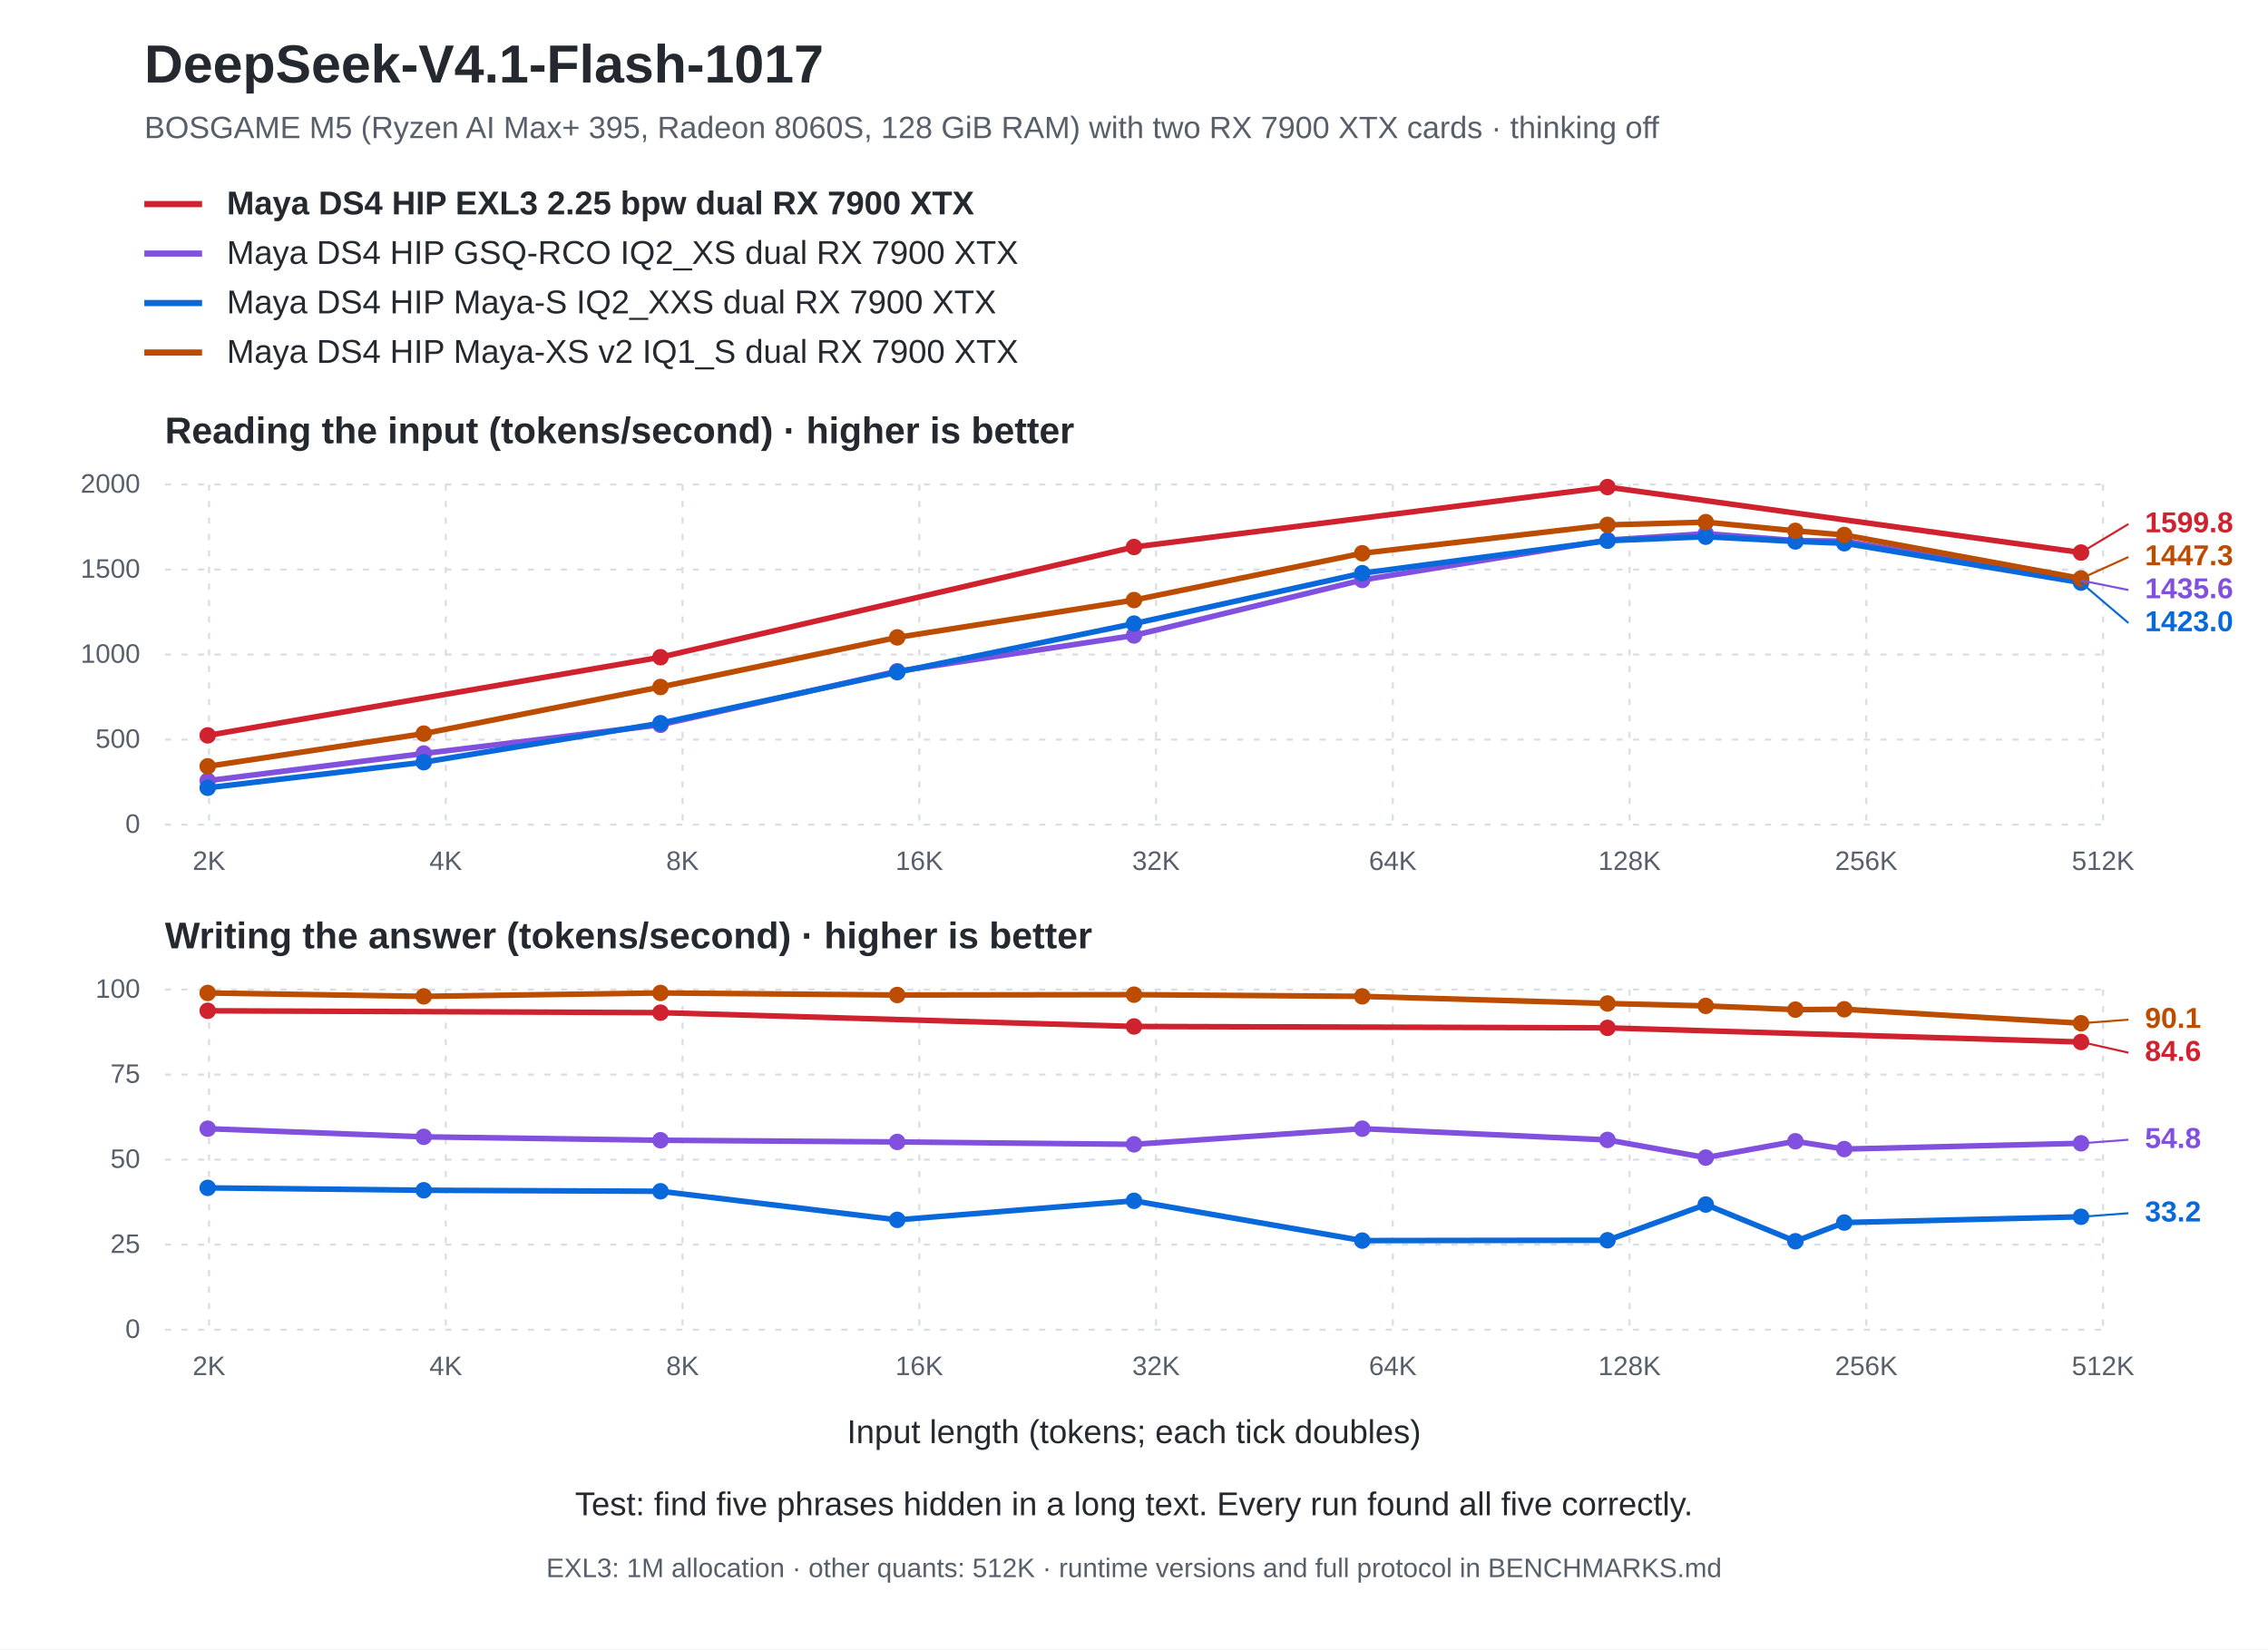
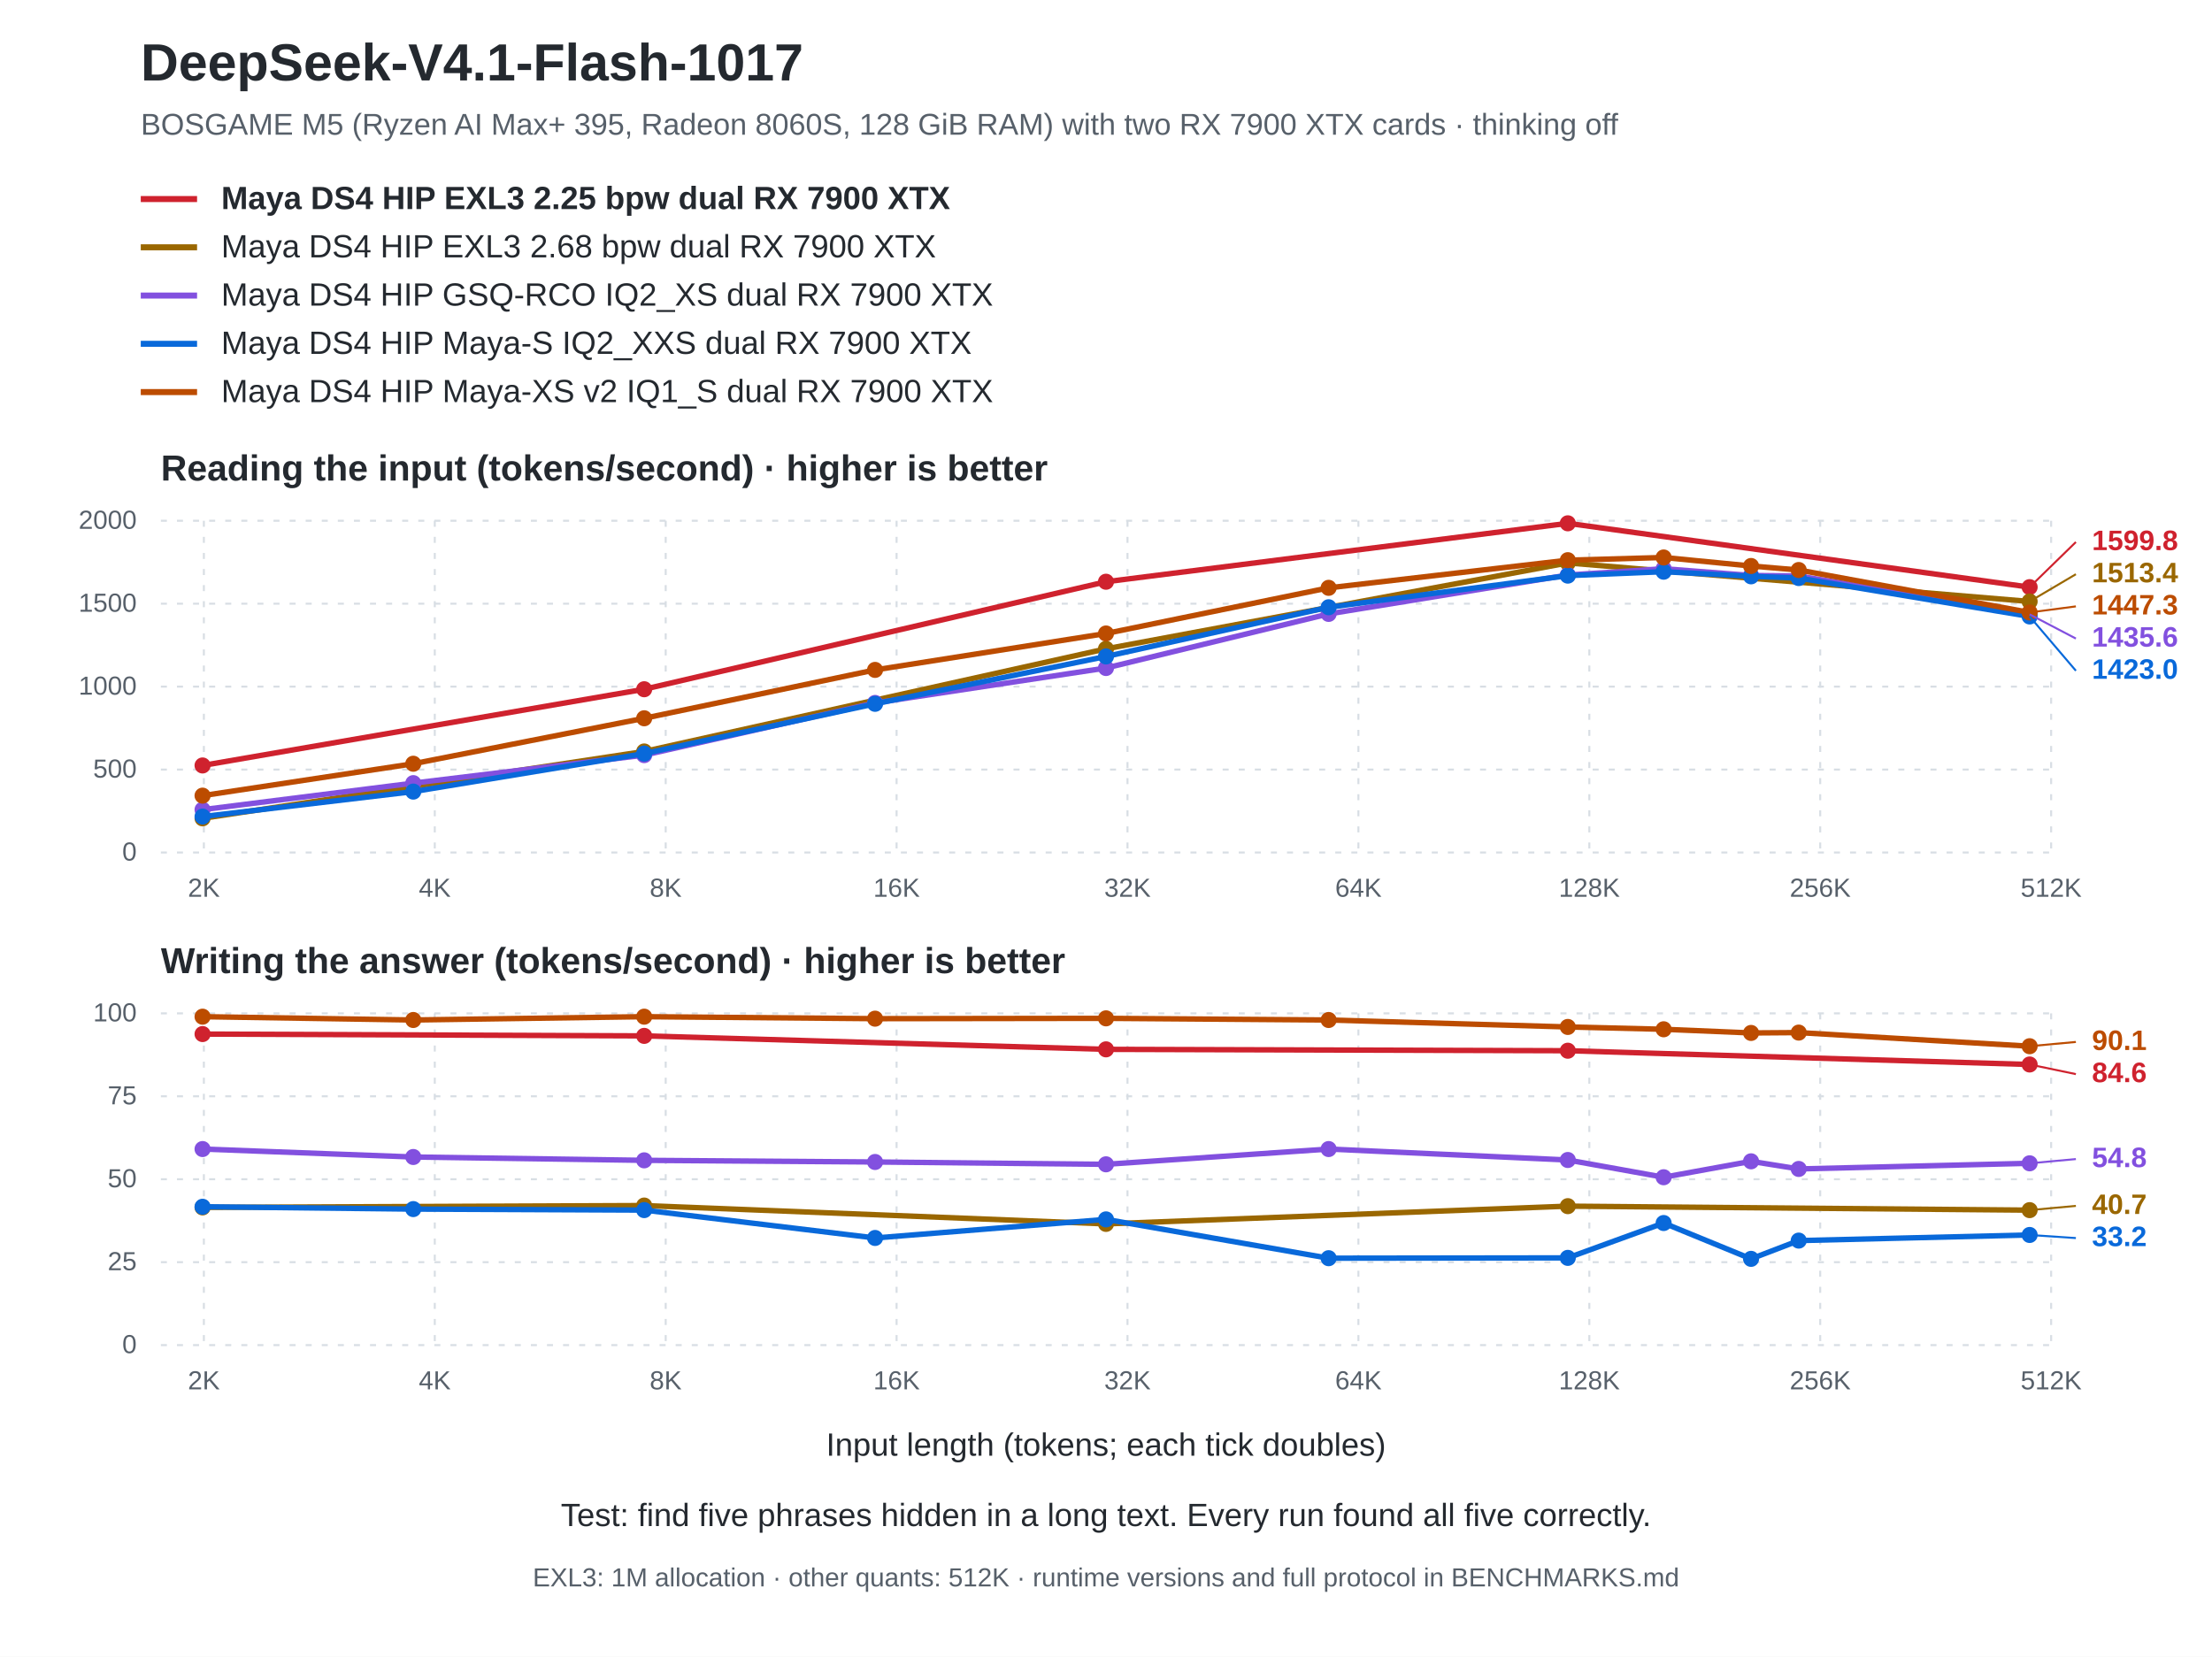
- <svg xmlns="http://www.w3.org/2000/svg" viewBox="0 0 1100 800" role="img" aria-labelledby="title desc">
+ <svg xmlns="http://www.w3.org/2000/svg" viewBox="0 0 1100 824" role="img" aria-labelledby="title desc">
  <style>text{font-family:Arial,sans-serif;fill:#24292f}.title{font-size:26px;font-weight:700}.sub{font-size:15px;fill:#57606a}.label{font-size:16px}.tick{font-size:13px;fill:#57606a}.panel{font-size:18px;font-weight:700}.grid{stroke:#d8dee4;stroke-dasharray:3 5}.value{font-size:14px;font-weight:700}</style>
-   <rect width="1100" height="800" fill="white" />
+   <rect width="1100" height="824" fill="white" />
  <text x="70" y="40" class="title">DeepSeek-V4.1-Flash-1017</text>
  <text x="70" y="67" class="sub">BOSGAME M5 (Ryzen AI Max+ 395, Radeon 8060S, 128 GiB RAM) with two RX 7900 XTX cards · thinking off</text>
  <line x1="70" y1="99" x2="98" y2="99" stroke="#cf222e" stroke-width="3" />
  <text x="110" y="104" class="label" style="font-weight:700">Maya DS4 HIP EXL3 2.25 bpw dual RX 7900 XTX</text>
-   <line x1="70" y1="123" x2="98" y2="123" stroke="#8250df" stroke-width="3" />
-   <text x="110" y="128" class="label" style="font-weight:400">Maya DS4 HIP GSQ-RCO IQ2_XS dual RX 7900 XTX</text>
-   <line x1="70" y1="147" x2="98" y2="147" stroke="#0969da" stroke-width="3" />
-   <text x="110" y="152" class="label" style="font-weight:400">Maya DS4 HIP Maya-S IQ2_XXS dual RX 7900 XTX</text>
-   <line x1="70" y1="171" x2="98" y2="171" stroke="#bc4c00" stroke-width="3" />
-   <text x="110" y="176" class="label" style="font-weight:400">Maya DS4 HIP Maya-XS v2 IQ1_S dual RX 7900 XTX</text>
-   <text x="80" y="215" class="panel">Reading the input (tokens/second) · higher is better</text>
-   <line class="grid" x1="80" y1="400.00" x2="1020" y2="400.00" />
-   <text class="tick" x="68" y="404.00" text-anchor="end">0</text>
-   <line class="grid" x1="80" y1="358.75" x2="1020" y2="358.75" />
-   <text class="tick" x="68" y="362.75" text-anchor="end">500</text>
-   <line class="grid" x1="80" y1="317.50" x2="1020" y2="317.50" />
-   <text class="tick" x="68" y="321.50" text-anchor="end">1000</text>
-   <line class="grid" x1="80" y1="276.25" x2="1020" y2="276.25" />
-   <text class="tick" x="68" y="280.25" text-anchor="end">1500</text>
-   <line class="grid" x1="80" y1="235.00" x2="1020" y2="235.00" />
-   <text class="tick" x="68" y="239.00" text-anchor="end">2000</text>
-   <line class="grid" x1="101.38" y1="235" x2="101.38" y2="400" />
-   <text class="tick" x="101.38" y="422" text-anchor="middle">2K</text>
-   <line class="grid" x1="216.21" y1="235" x2="216.21" y2="400" />
-   <text class="tick" x="216.21" y="422" text-anchor="middle">4K</text>
-   <line class="grid" x1="331.04" y1="235" x2="331.04" y2="400" />
-   <text class="tick" x="331.04" y="422" text-anchor="middle">8K</text>
-   <line class="grid" x1="445.86" y1="235" x2="445.86" y2="400" />
-   <text class="tick" x="445.86" y="422" text-anchor="middle">16K</text>
-   <line class="grid" x1="560.69" y1="235" x2="560.69" y2="400" />
-   <text class="tick" x="560.69" y="422" text-anchor="middle">32K</text>
-   <line class="grid" x1="675.52" y1="235" x2="675.52" y2="400" />
-   <text class="tick" x="675.52" y="422" text-anchor="middle">64K</text>
-   <line class="grid" x1="790.35" y1="235" x2="790.35" y2="400" />
-   <text class="tick" x="790.35" y="422" text-anchor="middle">128K</text>
-   <line class="grid" x1="905.17" y1="235" x2="905.17" y2="400" />
-   <text class="tick" x="905.17" y="422" text-anchor="middle">256K</text>
-   <line class="grid" x1="1020.00" y1="235" x2="1020.00" y2="400" />
-   <text class="tick" x="1020.00" y="422" text-anchor="middle">512K</text>
-   <path d="M100.73 356.71 L320.35 318.80 L550.00 265.33 L779.65 236.27 L1009.31 268.02" fill="none" stroke="#cf222e" stroke-width="2.7" />
-   <circle cx="100.73" cy="356.71" r="4" fill="#cf222e" />
-   <circle cx="320.35" cy="318.80" r="4" fill="#cf222e" />
-   <circle cx="550.00" cy="265.33" r="4" fill="#cf222e" />
-   <circle cx="779.65" cy="236.27" r="4" fill="#cf222e" />
-   <circle cx="1009.31" cy="268.02" r="4" fill="#cf222e" />
-   <path d="M100.73 378.69 L205.52 365.50 L320.35 351.57 L435.16 325.61 L550.00 308.24 L660.71 281.33 L779.65 261.99 L827.31 258.86 L870.78 262.21 L894.48 262.47 L1009.31 281.56" fill="none" stroke="#8250df" stroke-width="2.7" />
-   <circle cx="100.73" cy="378.69" r="4" fill="#8250df" />
-   <circle cx="205.52" cy="365.50" r="4" fill="#8250df" />
-   <circle cx="320.35" cy="351.57" r="4" fill="#8250df" />
-   <circle cx="435.16" cy="325.61" r="4" fill="#8250df" />
-   <circle cx="550.00" cy="308.24" r="4" fill="#8250df" />
-   <circle cx="660.71" cy="281.33" r="4" fill="#8250df" />
-   <circle cx="779.65" cy="261.99" r="4" fill="#8250df" />
-   <circle cx="827.31" cy="258.86" r="4" fill="#8250df" />
-   <circle cx="870.78" cy="262.21" r="4" fill="#8250df" />
-   <circle cx="894.48" cy="262.47" r="4" fill="#8250df" />
-   <circle cx="1009.31" cy="281.56" r="4" fill="#8250df" />
-   <path d="M100.73 382.13 L205.52 369.71 L320.35 350.80 L435.16 326.05 L550.00 302.49 L660.71 278.02 L779.65 262.29 L827.31 260.34 L870.78 262.64 L894.48 263.50 L1009.31 282.60" fill="none" stroke="#0969da" stroke-width="2.7" />
-   <circle cx="100.73" cy="382.13" r="4" fill="#0969da" />
-   <circle cx="205.52" cy="369.71" r="4" fill="#0969da" />
-   <circle cx="320.35" cy="350.80" r="4" fill="#0969da" />
-   <circle cx="435.16" cy="326.05" r="4" fill="#0969da" />
-   <circle cx="550.00" cy="302.49" r="4" fill="#0969da" />
-   <circle cx="660.71" cy="278.02" r="4" fill="#0969da" />
-   <circle cx="779.65" cy="262.29" r="4" fill="#0969da" />
-   <circle cx="827.31" cy="260.34" r="4" fill="#0969da" />
-   <circle cx="870.78" cy="262.64" r="4" fill="#0969da" />
-   <circle cx="894.48" cy="263.50" r="4" fill="#0969da" />
-   <circle cx="1009.31" cy="282.60" r="4" fill="#0969da" />
-   <path d="M100.73 371.72 L205.52 355.85 L320.35 333.24 L435.16 309.18 L550.00 291.07 L660.71 268.36 L779.65 254.61 L827.31 253.27 L870.78 257.50 L894.48 259.50 L1009.31 280.60" fill="none" stroke="#bc4c00" stroke-width="2.7" />
-   <circle cx="100.73" cy="371.72" r="4" fill="#bc4c00" />
-   <circle cx="205.52" cy="355.85" r="4" fill="#bc4c00" />
-   <circle cx="320.35" cy="333.24" r="4" fill="#bc4c00" />
-   <circle cx="435.16" cy="309.18" r="4" fill="#bc4c00" />
-   <circle cx="550.00" cy="291.07" r="4" fill="#bc4c00" />
-   <circle cx="660.71" cy="268.36" r="4" fill="#bc4c00" />
-   <circle cx="779.65" cy="254.61" r="4" fill="#bc4c00" />
-   <circle cx="827.31" cy="253.27" r="4" fill="#bc4c00" />
-   <circle cx="870.78" cy="257.50" r="4" fill="#bc4c00" />
-   <circle cx="894.48" cy="259.50" r="4" fill="#bc4c00" />
-   <circle cx="1009.31" cy="280.60" r="4" fill="#bc4c00" />
-   <line x1="1009.31" y1="268.02" x2="1032.31" y2="254.19" stroke="#cf222e" stroke-width="1" />
-   <text class="value" x="1040.31" y="258.19" text-anchor="start" style="fill:#cf222e">1599.8</text>
-   <line x1="1009.31" y1="280.60" x2="1032.31" y2="270.19" stroke="#bc4c00" stroke-width="1" />
-   <text class="value" x="1040.31" y="274.19" text-anchor="start" style="fill:#bc4c00">1447.3</text>
-   <line x1="1009.31" y1="281.56" x2="1032.31" y2="286.19" stroke="#8250df" stroke-width="1" />
-   <text class="value" x="1040.31" y="290.19" text-anchor="start" style="fill:#8250df">1435.6</text>
-   <line x1="1009.31" y1="282.60" x2="1032.31" y2="302.19" stroke="#0969da" stroke-width="1" />
-   <text class="value" x="1040.31" y="306.19" text-anchor="start" style="fill:#0969da">1423.0</text>
-   <text x="80" y="460" class="panel">Writing the answer (tokens/second) · higher is better</text>
-   <line class="grid" x1="80" y1="645.00" x2="1020" y2="645.00" />
-   <text class="tick" x="68" y="649.00" text-anchor="end">0</text>
-   <line class="grid" x1="80" y1="603.75" x2="1020" y2="603.75" />
-   <text class="tick" x="68" y="607.75" text-anchor="end">25</text>
-   <line class="grid" x1="80" y1="562.50" x2="1020" y2="562.50" />
-   <text class="tick" x="68" y="566.50" text-anchor="end">50</text>
-   <line class="grid" x1="80" y1="521.25" x2="1020" y2="521.25" />
-   <text class="tick" x="68" y="525.25" text-anchor="end">75</text>
-   <line class="grid" x1="80" y1="480.00" x2="1020" y2="480.00" />
-   <text class="tick" x="68" y="484.00" text-anchor="end">100</text>
-   <line class="grid" x1="101.38" y1="480" x2="101.38" y2="645" />
-   <text class="tick" x="101.38" y="667" text-anchor="middle">2K</text>
-   <line class="grid" x1="216.21" y1="480" x2="216.21" y2="645" />
-   <text class="tick" x="216.21" y="667" text-anchor="middle">4K</text>
-   <line class="grid" x1="331.04" y1="480" x2="331.04" y2="645" />
-   <text class="tick" x="331.04" y="667" text-anchor="middle">8K</text>
-   <line class="grid" x1="445.86" y1="480" x2="445.86" y2="645" />
-   <text class="tick" x="445.86" y="667" text-anchor="middle">16K</text>
-   <line class="grid" x1="560.69" y1="480" x2="560.69" y2="645" />
-   <text class="tick" x="560.69" y="667" text-anchor="middle">32K</text>
-   <line class="grid" x1="675.52" y1="480" x2="675.52" y2="645" />
-   <text class="tick" x="675.52" y="667" text-anchor="middle">64K</text>
-   <line class="grid" x1="790.35" y1="480" x2="790.35" y2="645" />
-   <text class="tick" x="790.35" y="667" text-anchor="middle">128K</text>
-   <line class="grid" x1="905.17" y1="480" x2="905.17" y2="645" />
-   <text class="tick" x="905.17" y="667" text-anchor="middle">256K</text>
-   <line class="grid" x1="1020.00" y1="480" x2="1020.00" y2="645" />
-   <text class="tick" x="1020.00" y="667" text-anchor="middle">512K</text>
-   <path d="M100.73 490.30 L320.35 491.20 L550.00 497.90 L779.65 498.58 L1009.31 505.43" fill="none" stroke="#cf222e" stroke-width="2.7" />
-   <circle cx="100.73" cy="490.30" r="4" fill="#cf222e" />
-   <circle cx="320.35" cy="491.20" r="4" fill="#cf222e" />
-   <circle cx="550.00" cy="497.90" r="4" fill="#cf222e" />
-   <circle cx="779.65" cy="498.58" r="4" fill="#cf222e" />
-   <circle cx="1009.31" cy="505.43" r="4" fill="#cf222e" />
-   <path d="M100.73 547.49 L205.52 551.44 L320.35 553.10 L435.16 553.92 L550.00 555.08 L660.71 547.49 L779.65 552.93 L827.31 561.51 L870.78 553.59 L894.48 557.38 L1009.31 554.58" fill="none" stroke="#8250df" stroke-width="2.7" />
-   <circle cx="100.73" cy="547.49" r="4" fill="#8250df" />
-   <circle cx="205.52" cy="551.44" r="4" fill="#8250df" />
-   <circle cx="320.35" cy="553.10" r="4" fill="#8250df" />
-   <circle cx="435.16" cy="553.92" r="4" fill="#8250df" />
-   <circle cx="550.00" cy="555.08" r="4" fill="#8250df" />
-   <circle cx="660.71" cy="547.49" r="4" fill="#8250df" />
-   <circle cx="779.65" cy="552.93" r="4" fill="#8250df" />
-   <circle cx="827.31" cy="561.51" r="4" fill="#8250df" />
-   <circle cx="870.78" cy="553.59" r="4" fill="#8250df" />
-   <circle cx="894.48" cy="557.38" r="4" fill="#8250df" />
-   <circle cx="1009.31" cy="554.58" r="4" fill="#8250df" />
-   <path d="M100.73 576.19 L205.52 577.35 L320.35 577.85 L435.16 591.71 L550.00 582.47 L660.71 601.77 L779.65 601.61 L827.31 584.28 L870.78 602.10 L894.48 593.02 L1009.31 590.22" fill="none" stroke="#0969da" stroke-width="2.7" />
-   <circle cx="100.73" cy="576.19" r="4" fill="#0969da" />
-   <circle cx="205.52" cy="577.35" r="4" fill="#0969da" />
-   <circle cx="320.35" cy="577.85" r="4" fill="#0969da" />
-   <circle cx="435.16" cy="591.71" r="4" fill="#0969da" />
-   <circle cx="550.00" cy="582.47" r="4" fill="#0969da" />
-   <circle cx="660.71" cy="601.77" r="4" fill="#0969da" />
-   <circle cx="779.65" cy="601.61" r="4" fill="#0969da" />
-   <circle cx="827.31" cy="584.28" r="4" fill="#0969da" />
-   <circle cx="870.78" cy="602.10" r="4" fill="#0969da" />
-   <circle cx="894.48" cy="593.02" r="4" fill="#0969da" />
-   <circle cx="1009.31" cy="590.22" r="4" fill="#0969da" />
-   <path d="M100.73 481.65 L205.52 483.30 L320.35 481.65 L435.16 482.64 L550.00 482.48 L660.71 483.30 L779.65 486.76 L827.31 487.92 L870.78 489.74 L894.48 489.57 L1009.31 496.34" fill="none" stroke="#bc4c00" stroke-width="2.7" />
-   <circle cx="100.73" cy="481.65" r="4" fill="#bc4c00" />
-   <circle cx="205.52" cy="483.30" r="4" fill="#bc4c00" />
-   <circle cx="320.35" cy="481.65" r="4" fill="#bc4c00" />
-   <circle cx="435.16" cy="482.64" r="4" fill="#bc4c00" />
-   <circle cx="550.00" cy="482.48" r="4" fill="#bc4c00" />
-   <circle cx="660.71" cy="483.30" r="4" fill="#bc4c00" />
-   <circle cx="779.65" cy="486.76" r="4" fill="#bc4c00" />
-   <circle cx="827.31" cy="487.92" r="4" fill="#bc4c00" />
-   <circle cx="870.78" cy="489.74" r="4" fill="#bc4c00" />
-   <circle cx="894.48" cy="489.57" r="4" fill="#bc4c00" />
-   <circle cx="1009.31" cy="496.34" r="4" fill="#bc4c00" />
-   <line x1="1009.31" y1="496.34" x2="1032.31" y2="494.61" stroke="#bc4c00" stroke-width="1" />
-   <text class="value" x="1040.31" y="498.61" text-anchor="start" style="fill:#bc4c00">90.1</text>
-   <line x1="1009.31" y1="505.43" x2="1032.31" y2="510.61" stroke="#cf222e" stroke-width="1" />
-   <text class="value" x="1040.31" y="514.61" text-anchor="start" style="fill:#cf222e">84.6</text>
-   <line x1="1009.31" y1="554.58" x2="1032.31" y2="552.85" stroke="#8250df" stroke-width="1" />
-   <text class="value" x="1040.31" y="556.85" text-anchor="start" style="fill:#8250df">54.8</text>
-   <line x1="1009.31" y1="590.22" x2="1032.31" y2="588.49" stroke="#0969da" stroke-width="1" />
-   <text class="value" x="1040.31" y="592.49" text-anchor="start" style="fill:#0969da">33.2</text>
-   <text x="550" y="700" text-anchor="middle" class="label">Input length (tokens; each tick doubles)</text>
-   <text x="550" y="735" text-anchor="middle" class="label">Test: find five phrases hidden in a long text. Every run found all five correctly.</text>
-   <text x="550" y="765" text-anchor="middle" class="tick">EXL3: 1M allocation · other quants: 512K · runtime versions and full protocol in BENCHMARKS.md</text>
+   <line x1="70" y1="123" x2="98" y2="123" stroke="#9a6700" stroke-width="3" />
+   <text x="110" y="128" class="label" style="font-weight:400">Maya DS4 HIP EXL3 2.68 bpw dual RX 7900 XTX</text>
+   <line x1="70" y1="147" x2="98" y2="147" stroke="#8250df" stroke-width="3" />
+   <text x="110" y="152" class="label" style="font-weight:400">Maya DS4 HIP GSQ-RCO IQ2_XS dual RX 7900 XTX</text>
+   <line x1="70" y1="171" x2="98" y2="171" stroke="#0969da" stroke-width="3" />
+   <text x="110" y="176" class="label" style="font-weight:400">Maya DS4 HIP Maya-S IQ2_XXS dual RX 7900 XTX</text>
+   <line x1="70" y1="195" x2="98" y2="195" stroke="#bc4c00" stroke-width="3" />
+   <text x="110" y="200" class="label" style="font-weight:400">Maya DS4 HIP Maya-XS v2 IQ1_S dual RX 7900 XTX</text>
+   <text x="80" y="239" class="panel">Reading the input (tokens/second) · higher is better</text>
+   <line class="grid" x1="80" y1="424.00" x2="1020" y2="424.00" />
+   <text class="tick" x="68" y="428.00" text-anchor="end">0</text>
+   <line class="grid" x1="80" y1="382.75" x2="1020" y2="382.75" />
+   <text class="tick" x="68" y="386.75" text-anchor="end">500</text>
+   <line class="grid" x1="80" y1="341.50" x2="1020" y2="341.50" />
+   <text class="tick" x="68" y="345.50" text-anchor="end">1000</text>
+   <line class="grid" x1="80" y1="300.25" x2="1020" y2="300.25" />
+   <text class="tick" x="68" y="304.25" text-anchor="end">1500</text>
+   <line class="grid" x1="80" y1="259.00" x2="1020" y2="259.00" />
+   <text class="tick" x="68" y="263.00" text-anchor="end">2000</text>
+   <line class="grid" x1="101.38" y1="259" x2="101.38" y2="424" />
+   <text class="tick" x="101.38" y="446" text-anchor="middle">2K</text>
+   <line class="grid" x1="216.21" y1="259" x2="216.21" y2="424" />
+   <text class="tick" x="216.21" y="446" text-anchor="middle">4K</text>
+   <line class="grid" x1="331.04" y1="259" x2="331.04" y2="424" />
+   <text class="tick" x="331.04" y="446" text-anchor="middle">8K</text>
+   <line class="grid" x1="445.86" y1="259" x2="445.86" y2="424" />
+   <text class="tick" x="445.86" y="446" text-anchor="middle">16K</text>
+   <line class="grid" x1="560.69" y1="259" x2="560.69" y2="424" />
+   <text class="tick" x="560.69" y="446" text-anchor="middle">32K</text>
+   <line class="grid" x1="675.52" y1="259" x2="675.52" y2="424" />
+   <text class="tick" x="675.52" y="446" text-anchor="middle">64K</text>
+   <line class="grid" x1="790.35" y1="259" x2="790.35" y2="424" />
+   <text class="tick" x="790.35" y="446" text-anchor="middle">128K</text>
+   <line class="grid" x1="905.17" y1="259" x2="905.17" y2="424" />
+   <text class="tick" x="905.17" y="446" text-anchor="middle">256K</text>
+   <line class="grid" x1="1020.00" y1="259" x2="1020.00" y2="424" />
+   <text class="tick" x="1020.00" y="446" text-anchor="middle">512K</text>
+   <path d="M100.73 380.71 L320.35 342.80 L550.00 289.33 L779.65 260.27 L1009.31 292.02" fill="none" stroke="#cf222e" stroke-width="2.7" />
+   <circle cx="100.73" cy="380.71" r="4" fill="#cf222e" />
+   <circle cx="320.35" cy="342.80" r="4" fill="#cf222e" />
+   <circle cx="550.00" cy="289.33" r="4" fill="#cf222e" />
+   <circle cx="779.65" cy="260.27" r="4" fill="#cf222e" />
+   <circle cx="1009.31" cy="292.02" r="4" fill="#cf222e" />
+   <path d="M100.73 407.00 L320.35 373.75 L550.00 322.70 L779.65 279.97 L1009.31 299.15" fill="none" stroke="#9a6700" stroke-width="2.7" />
+   <circle cx="100.73" cy="407.00" r="4" fill="#9a6700" />
+   <circle cx="320.35" cy="373.75" r="4" fill="#9a6700" />
+   <circle cx="550.00" cy="322.70" r="4" fill="#9a6700" />
+   <circle cx="779.65" cy="279.97" r="4" fill="#9a6700" />
+   <circle cx="1009.31" cy="299.15" r="4" fill="#9a6700" />
+   <path d="M100.73 402.69 L205.52 389.50 L320.35 375.57 L435.16 349.61 L550.00 332.24 L660.71 305.33 L779.65 285.99 L827.31 282.86 L870.78 286.21 L894.48 286.47 L1009.31 305.56" fill="none" stroke="#8250df" stroke-width="2.7" />
+   <circle cx="100.73" cy="402.69" r="4" fill="#8250df" />
+   <circle cx="205.52" cy="389.50" r="4" fill="#8250df" />
+   <circle cx="320.35" cy="375.57" r="4" fill="#8250df" />
+   <circle cx="435.16" cy="349.61" r="4" fill="#8250df" />
+   <circle cx="550.00" cy="332.24" r="4" fill="#8250df" />
+   <circle cx="660.71" cy="305.33" r="4" fill="#8250df" />
+   <circle cx="779.65" cy="285.99" r="4" fill="#8250df" />
+   <circle cx="827.31" cy="282.86" r="4" fill="#8250df" />
+   <circle cx="870.78" cy="286.21" r="4" fill="#8250df" />
+   <circle cx="894.48" cy="286.47" r="4" fill="#8250df" />
+   <circle cx="1009.31" cy="305.56" r="4" fill="#8250df" />
+   <path d="M100.73 406.13 L205.52 393.71 L320.35 374.80 L435.16 350.05 L550.00 326.49 L660.71 302.02 L779.65 286.29 L827.31 284.34 L870.78 286.64 L894.48 287.50 L1009.31 306.60" fill="none" stroke="#0969da" stroke-width="2.7" />
+   <circle cx="100.73" cy="406.13" r="4" fill="#0969da" />
+   <circle cx="205.52" cy="393.71" r="4" fill="#0969da" />
+   <circle cx="320.35" cy="374.80" r="4" fill="#0969da" />
+   <circle cx="435.16" cy="350.05" r="4" fill="#0969da" />
+   <circle cx="550.00" cy="326.49" r="4" fill="#0969da" />
+   <circle cx="660.71" cy="302.02" r="4" fill="#0969da" />
+   <circle cx="779.65" cy="286.29" r="4" fill="#0969da" />
+   <circle cx="827.31" cy="284.34" r="4" fill="#0969da" />
+   <circle cx="870.78" cy="286.64" r="4" fill="#0969da" />
+   <circle cx="894.48" cy="287.50" r="4" fill="#0969da" />
+   <circle cx="1009.31" cy="306.60" r="4" fill="#0969da" />
+   <path d="M100.73 395.72 L205.52 379.85 L320.35 357.24 L435.16 333.18 L550.00 315.07 L660.71 292.36 L779.65 278.61 L827.31 277.27 L870.78 281.50 L894.48 283.50 L1009.31 304.60" fill="none" stroke="#bc4c00" stroke-width="2.7" />
+   <circle cx="100.73" cy="395.72" r="4" fill="#bc4c00" />
+   <circle cx="205.52" cy="379.85" r="4" fill="#bc4c00" />
+   <circle cx="320.35" cy="357.24" r="4" fill="#bc4c00" />
+   <circle cx="435.16" cy="333.18" r="4" fill="#bc4c00" />
+   <circle cx="550.00" cy="315.07" r="4" fill="#bc4c00" />
+   <circle cx="660.71" cy="292.36" r="4" fill="#bc4c00" />
+   <circle cx="779.65" cy="278.61" r="4" fill="#bc4c00" />
+   <circle cx="827.31" cy="277.27" r="4" fill="#bc4c00" />
+   <circle cx="870.78" cy="281.50" r="4" fill="#bc4c00" />
+   <circle cx="894.48" cy="283.50" r="4" fill="#bc4c00" />
+   <circle cx="1009.31" cy="304.60" r="4" fill="#bc4c00" />
+   <line x1="1009.31" y1="292.02" x2="1032.31" y2="269.59" stroke="#cf222e" stroke-width="1" />
+   <text class="value" x="1040.31" y="273.59" text-anchor="start" style="fill:#cf222e">1599.8</text>
+   <line x1="1009.31" y1="299.15" x2="1032.31" y2="285.59" stroke="#9a6700" stroke-width="1" />
+   <text class="value" x="1040.31" y="289.59" text-anchor="start" style="fill:#9a6700">1513.4</text>
+   <line x1="1009.31" y1="304.60" x2="1032.31" y2="301.59" stroke="#bc4c00" stroke-width="1" />
+   <text class="value" x="1040.31" y="305.59" text-anchor="start" style="fill:#bc4c00">1447.3</text>
+   <line x1="1009.31" y1="305.56" x2="1032.31" y2="317.59" stroke="#8250df" stroke-width="1" />
+   <text class="value" x="1040.31" y="321.59" text-anchor="start" style="fill:#8250df">1435.6</text>
+   <line x1="1009.31" y1="306.60" x2="1032.31" y2="333.59" stroke="#0969da" stroke-width="1" />
+   <text class="value" x="1040.31" y="337.59" text-anchor="start" style="fill:#0969da">1423.0</text>
+   <text x="80" y="484" class="panel">Writing the answer (tokens/second) · higher is better</text>
+   <line class="grid" x1="80" y1="669.00" x2="1020" y2="669.00" />
+   <text class="tick" x="68" y="673.00" text-anchor="end">0</text>
+   <line class="grid" x1="80" y1="627.75" x2="1020" y2="627.75" />
+   <text class="tick" x="68" y="631.75" text-anchor="end">25</text>
+   <line class="grid" x1="80" y1="586.50" x2="1020" y2="586.50" />
+   <text class="tick" x="68" y="590.50" text-anchor="end">50</text>
+   <line class="grid" x1="80" y1="545.25" x2="1020" y2="545.25" />
+   <text class="tick" x="68" y="549.25" text-anchor="end">75</text>
+   <line class="grid" x1="80" y1="504.00" x2="1020" y2="504.00" />
+   <text class="tick" x="68" y="508.00" text-anchor="end">100</text>
+   <line class="grid" x1="101.38" y1="504" x2="101.38" y2="669" />
+   <text class="tick" x="101.38" y="691" text-anchor="middle">2K</text>
+   <line class="grid" x1="216.21" y1="504" x2="216.21" y2="669" />
+   <text class="tick" x="216.21" y="691" text-anchor="middle">4K</text>
+   <line class="grid" x1="331.04" y1="504" x2="331.04" y2="669" />
+   <text class="tick" x="331.04" y="691" text-anchor="middle">8K</text>
+   <line class="grid" x1="445.86" y1="504" x2="445.86" y2="669" />
+   <text class="tick" x="445.86" y="691" text-anchor="middle">16K</text>
+   <line class="grid" x1="560.69" y1="504" x2="560.69" y2="669" />
+   <text class="tick" x="560.69" y="691" text-anchor="middle">32K</text>
+   <line class="grid" x1="675.52" y1="504" x2="675.52" y2="669" />
+   <text class="tick" x="675.52" y="691" text-anchor="middle">64K</text>
+   <line class="grid" x1="790.35" y1="504" x2="790.35" y2="669" />
+   <text class="tick" x="790.35" y="691" text-anchor="middle">128K</text>
+   <line class="grid" x1="905.17" y1="504" x2="905.17" y2="669" />
+   <text class="tick" x="905.17" y="691" text-anchor="middle">256K</text>
+   <line class="grid" x1="1020.00" y1="504" x2="1020.00" y2="669" />
+   <text class="tick" x="1020.00" y="691" text-anchor="middle">512K</text>
+   <path d="M100.73 514.30 L320.35 515.20 L550.00 521.90 L779.65 522.58 L1009.31 529.43" fill="none" stroke="#cf222e" stroke-width="2.7" />
+   <circle cx="100.73" cy="514.30" r="4" fill="#cf222e" />
+   <circle cx="320.35" cy="515.20" r="4" fill="#cf222e" />
+   <circle cx="550.00" cy="521.90" r="4" fill="#cf222e" />
+   <circle cx="779.65" cy="522.58" r="4" fill="#cf222e" />
+   <circle cx="1009.31" cy="529.43" r="4" fill="#cf222e" />
+   <path d="M100.73 600.51 L320.35 599.59 L550.00 608.71 L779.65 599.89 L1009.31 601.87" fill="none" stroke="#9a6700" stroke-width="2.7" />
+   <circle cx="100.73" cy="600.51" r="4" fill="#9a6700" />
+   <circle cx="320.35" cy="599.59" r="4" fill="#9a6700" />
+   <circle cx="550.00" cy="608.71" r="4" fill="#9a6700" />
+   <circle cx="779.65" cy="599.89" r="4" fill="#9a6700" />
+   <circle cx="1009.31" cy="601.87" r="4" fill="#9a6700" />
+   <path d="M100.73 571.49 L205.52 575.44 L320.35 577.10 L435.16 577.92 L550.00 579.08 L660.71 571.49 L779.65 576.93 L827.31 585.51 L870.78 577.59 L894.48 581.38 L1009.31 578.58" fill="none" stroke="#8250df" stroke-width="2.7" />
+   <circle cx="100.73" cy="571.49" r="4" fill="#8250df" />
+   <circle cx="205.52" cy="575.44" r="4" fill="#8250df" />
+   <circle cx="320.35" cy="577.10" r="4" fill="#8250df" />
+   <circle cx="435.16" cy="577.92" r="4" fill="#8250df" />
+   <circle cx="550.00" cy="579.08" r="4" fill="#8250df" />
+   <circle cx="660.71" cy="571.49" r="4" fill="#8250df" />
+   <circle cx="779.65" cy="576.93" r="4" fill="#8250df" />
+   <circle cx="827.31" cy="585.51" r="4" fill="#8250df" />
+   <circle cx="870.78" cy="577.59" r="4" fill="#8250df" />
+   <circle cx="894.48" cy="581.38" r="4" fill="#8250df" />
+   <circle cx="1009.31" cy="578.58" r="4" fill="#8250df" />
+   <path d="M100.73 600.19 L205.52 601.35 L320.35 601.85 L435.16 615.71 L550.00 606.47 L660.71 625.77 L779.65 625.61 L827.31 608.28 L870.78 626.10 L894.48 617.02 L1009.31 614.22" fill="none" stroke="#0969da" stroke-width="2.7" />
+   <circle cx="100.73" cy="600.19" r="4" fill="#0969da" />
+   <circle cx="205.52" cy="601.35" r="4" fill="#0969da" />
+   <circle cx="320.35" cy="601.85" r="4" fill="#0969da" />
+   <circle cx="435.16" cy="615.71" r="4" fill="#0969da" />
+   <circle cx="550.00" cy="606.47" r="4" fill="#0969da" />
+   <circle cx="660.71" cy="625.77" r="4" fill="#0969da" />
+   <circle cx="779.65" cy="625.61" r="4" fill="#0969da" />
+   <circle cx="827.31" cy="608.28" r="4" fill="#0969da" />
+   <circle cx="870.78" cy="626.10" r="4" fill="#0969da" />
+   <circle cx="894.48" cy="617.02" r="4" fill="#0969da" />
+   <circle cx="1009.31" cy="614.22" r="4" fill="#0969da" />
+   <path d="M100.73 505.65 L205.52 507.30 L320.35 505.65 L435.16 506.64 L550.00 506.48 L660.71 507.30 L779.65 510.76 L827.31 511.92 L870.78 513.74 L894.48 513.57 L1009.31 520.34" fill="none" stroke="#bc4c00" stroke-width="2.7" />
+   <circle cx="100.73" cy="505.65" r="4" fill="#bc4c00" />
+   <circle cx="205.52" cy="507.30" r="4" fill="#bc4c00" />
+   <circle cx="320.35" cy="505.65" r="4" fill="#bc4c00" />
+   <circle cx="435.16" cy="506.64" r="4" fill="#bc4c00" />
+   <circle cx="550.00" cy="506.48" r="4" fill="#bc4c00" />
+   <circle cx="660.71" cy="507.30" r="4" fill="#bc4c00" />
+   <circle cx="779.65" cy="510.76" r="4" fill="#bc4c00" />
+   <circle cx="827.31" cy="511.92" r="4" fill="#bc4c00" />
+   <circle cx="870.78" cy="513.74" r="4" fill="#bc4c00" />
+   <circle cx="894.48" cy="513.57" r="4" fill="#bc4c00" />
+   <circle cx="1009.31" cy="520.34" r="4" fill="#bc4c00" />
+   <line x1="1009.31" y1="520.34" x2="1032.31" y2="518.22" stroke="#bc4c00" stroke-width="1" />
+   <text class="value" x="1040.31" y="522.22" text-anchor="start" style="fill:#bc4c00">90.1</text>
+   <line x1="1009.31" y1="529.43" x2="1032.31" y2="534.22" stroke="#cf222e" stroke-width="1" />
+   <text class="value" x="1040.31" y="538.22" text-anchor="start" style="fill:#cf222e">84.6</text>
+   <line x1="1009.31" y1="578.58" x2="1032.31" y2="576.47" stroke="#8250df" stroke-width="1" />
+   <text class="value" x="1040.31" y="580.47" text-anchor="start" style="fill:#8250df">54.8</text>
+   <line x1="1009.31" y1="601.87" x2="1032.31" y2="599.76" stroke="#9a6700" stroke-width="1" />
+   <text class="value" x="1040.31" y="603.76" text-anchor="start" style="fill:#9a6700">40.7</text>
+   <line x1="1009.31" y1="614.22" x2="1032.31" y2="615.76" stroke="#0969da" stroke-width="1" />
+   <text class="value" x="1040.31" y="619.76" text-anchor="start" style="fill:#0969da">33.2</text>
+   <text x="550" y="724" text-anchor="middle" class="label">Input length (tokens; each tick doubles)</text>
+   <text x="550" y="759" text-anchor="middle" class="label">Test: find five phrases hidden in a long text. Every run found all five correctly.</text>
+   <text x="550" y="789" text-anchor="middle" class="tick">EXL3: 1M allocation · other quants: 512K · runtime versions and full protocol in BENCHMARKS.md</text>
</svg>
